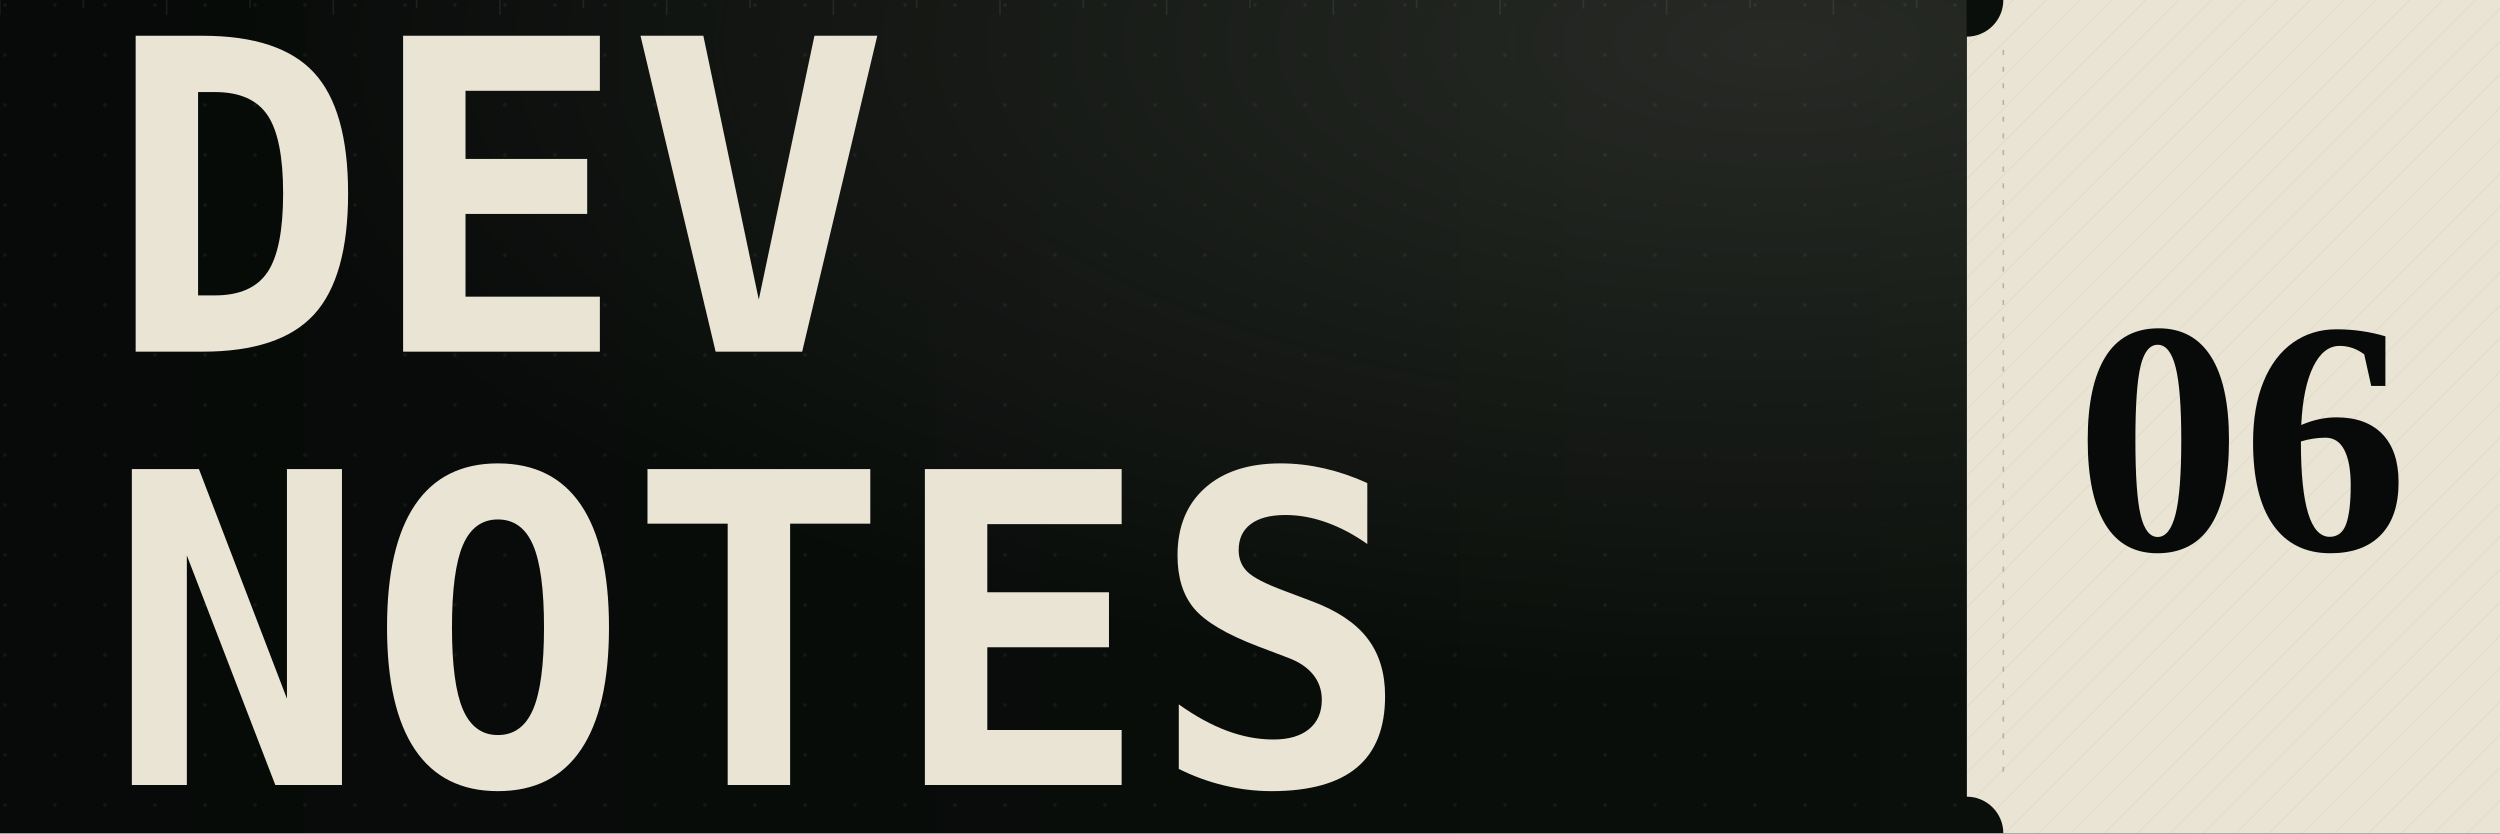
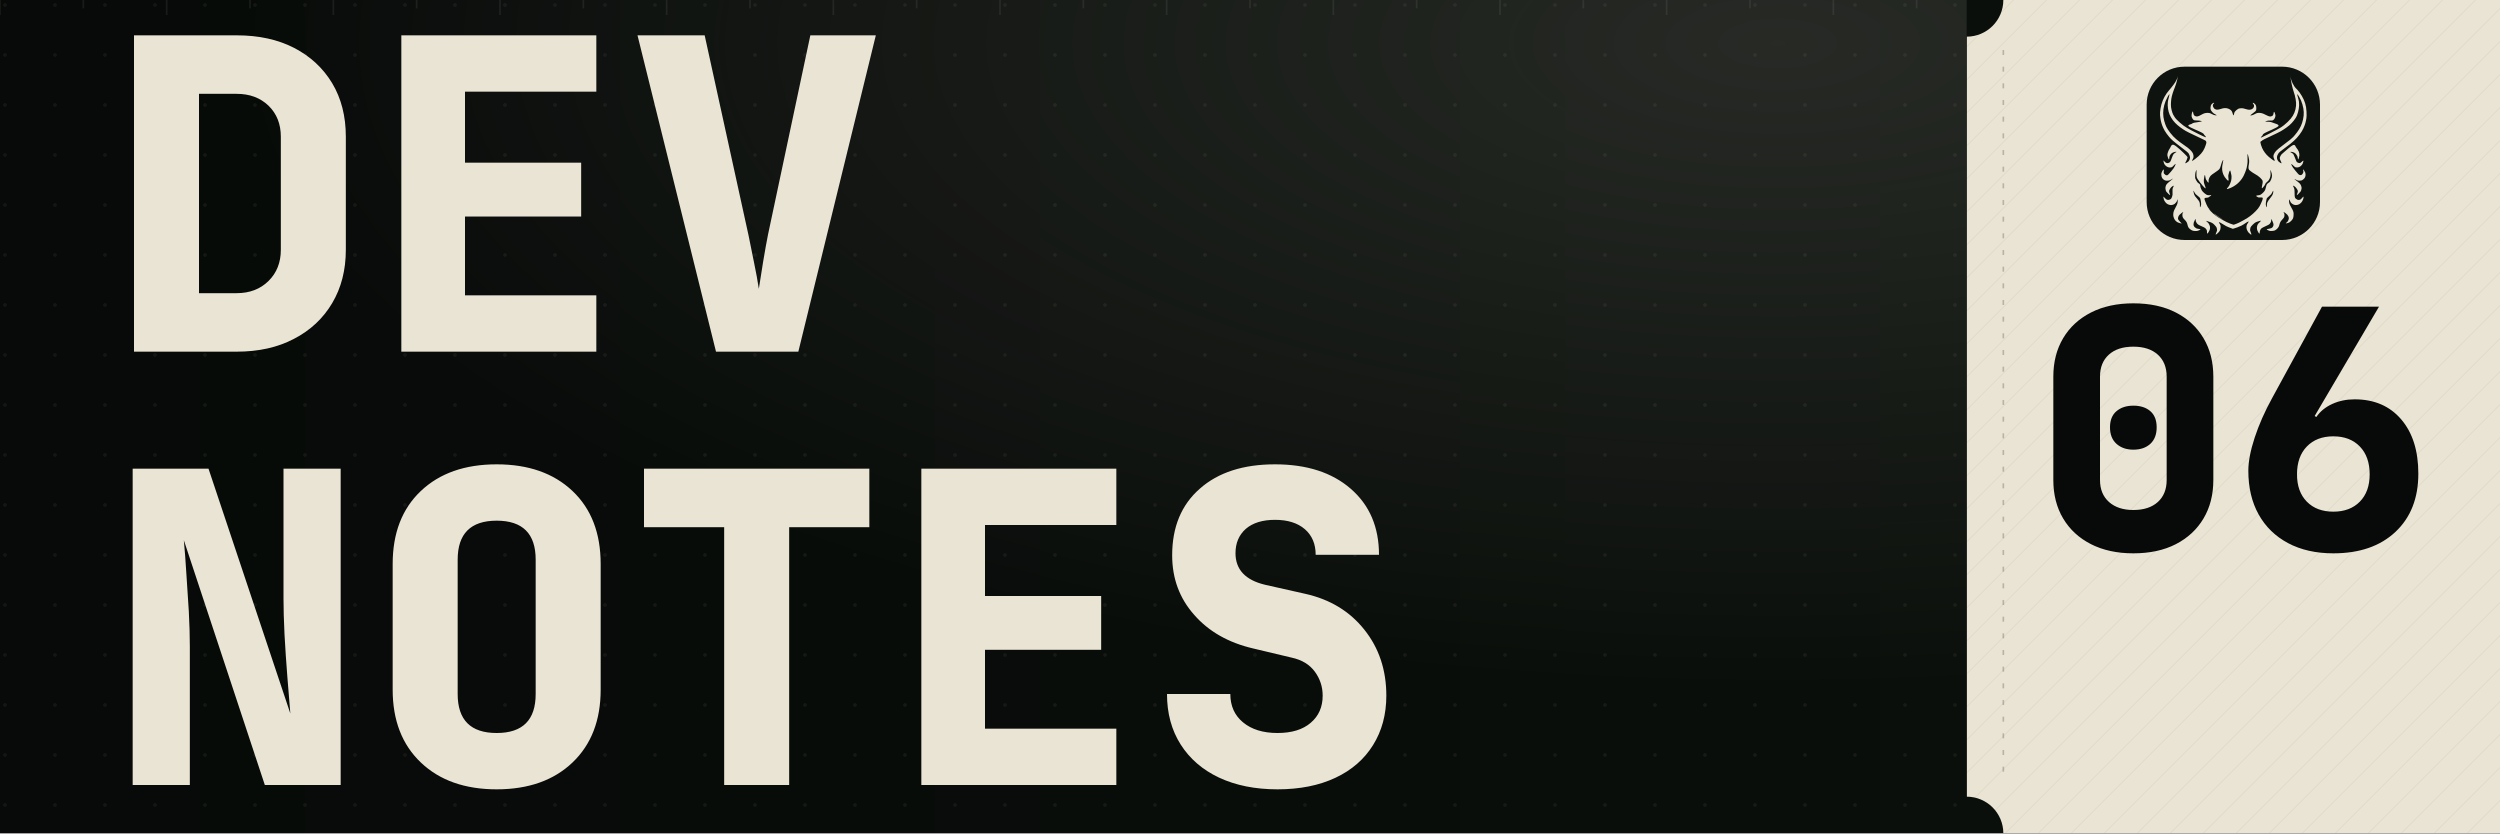
<svg xmlns="http://www.w3.org/2000/svg" viewBox="0 0 1500 500" width="1500" height="500" role="img" aria-label="neCyberWiki comunidad - dev-notes">
  <defs>
    <linearGradient id="bg" x1="0" y1="0" x2="1" y2="0">
      <stop offset="0" stop-color="#070a08" />
      <stop offset="1" stop-color="#0b100c" />
    </linearGradient>
    <radialGradient id="glow" cx=".9" cy=".05" r=".78">
      <stop offset="0" stop-color="#e9e4d4" stop-opacity=".13" />
      <stop offset="1" stop-color="#e9e4d4" stop-opacity="0" />
    </radialGradient>
    <pattern id="dots" width="30" height="30" patternUnits="userSpaceOnUse">
      <circle cx="3" cy="3" r="1.1" fill="#e9e4d4" opacity=".06" />
    </pattern>
    <pattern id="hatch" width="14" height="14" patternUnits="userSpaceOnUse" patternTransform="rotate(45)">
      <line x1="0" y1="0" x2="0" y2="14" stroke="#070a08" stroke-width="1" opacity=".05" />
    </pattern>
    <mask id="stub">
      <rect x="1180" y="0" width="320" height="500" fill="#fff" />
      <circle cx="1180" cy="0" r="22" fill="#000" />
      <circle cx="1180" cy="500" r="22" fill="#000" />
    </mask>
  </defs>
  <rect width="1500" height="500" fill="url(#bg)" />
  <rect width="1180" height="500" fill="url(#dots)" />
  <rect width="1180" height="500" fill="url(#glow)" />
  <path d="M0 0V9 M50 0V5 M100 0V9 M150 0V5 M200 0V9 M250 0V5 M300 0V9 M350 0V5 M400 0V9 M450 0V5 M500 0V9 M550 0V5 M600 0V9 M650 0V5 M700 0V9 M750 0V5 M800 0V9 M850 0V5 M900 0V9 M950 0V5 M1000 0V9 M1050 0V5 M1100 0V9 M1150 0V5" stroke="#e9e4d4" stroke-opacity=".08" stroke-width="1" />
  <g mask="url(#stub)">
    <rect x="1180" y="0" width="320" height="500" fill="#e9e4d4" />
    <rect x="1180" y="0" width="320" height="500" fill="url(#hatch)" />
    <line x1="1202" y1="30" x2="1202" y2="470" stroke="#070a08" stroke-opacity=".22" stroke-width="1" stroke-dasharray="3 7" />
-     <text x="1345" y="330" text-anchor="middle" font-size="200" font-weight="800" fill="#070a08">06</text>
+     <path fill="#070a08" d="M1280.0 332.0Q1265.4 332.0 1254.6 326.5Q1243.8 321.0 1237.9 311.1Q1232.0 301.2 1232.0 288.0V226.0Q1232.0 212.8 1237.9 202.9Q1243.8 193.0 1254.6 187.5Q1265.4 182.0 1280.0 182.0Q1294.8 182.0 1305.5 187.5Q1316.2 193.0 1322.1 202.9Q1328.0 212.8 1328.0 226.0V288.0Q1328.0 301.2 1322.1 311.1Q1316.2 321.0 1305.5 326.5Q1294.8 332.0 1280.0 332.0ZM1280.0 306.0Q1289.4 306.0 1294.7 301.2Q1300.0 296.4 1300.0 288.0V226.0Q1300.0 217.6 1294.7 212.8Q1289.4 208.0 1280.0 208.0Q1270.6 208.0 1265.3 212.8Q1260.0 217.6 1260.0 226.0V288.0Q1260.0 296.4 1265.4 301.2Q1270.8 306.0 1280.0 306.0ZM1280.0 269.8Q1273.8 269.8 1269.9 266.3Q1266.0 262.8 1266.0 256.4Q1266.0 250.0 1269.9 246.7Q1273.8 243.4 1280.0 243.4Q1286.4 243.4 1290.2 246.7Q1294.0 250.0 1294.0 256.4Q1294.0 262.8 1290.2 266.3Q1286.4 269.8 1280.0 269.8ZM1400.0 332.0Q1384.4 332.0 1372.9 325.9Q1361.4 319.8 1355.2 308.7Q1349.0 297.6 1349.0 282.4Q1349.0 274.2 1352.8 262.6Q1356.6 251.0 1363.2 239.0L1393.2 184.0H1427.4L1388.8 249.6L1389.8 250.2Q1393.2 245.2 1399.3 242.4Q1405.4 239.6 1412.8 239.6Q1430.4 239.6 1440.7 251.6Q1451.0 263.6 1451.0 284.2Q1451.0 306.2 1437.3 319.1Q1423.6 332.0 1400.0 332.0ZM1400.0 307.0Q1410.0 307.0 1415.9 301.0Q1421.8 295.0 1421.8 284.6Q1421.8 274.0 1415.9 267.9Q1410.0 261.8 1400.0 261.8Q1390.0 261.8 1384.1 267.9Q1378.2 274.0 1378.2 284.6Q1378.2 295.0 1384.1 301.0Q1390.0 307.0 1400.0 307.0Z" />
+     <g transform="translate(1288.0 40) scale(1.625)">
+       <rect width="64" height="64" rx="14" fill="#0e130f" />
+       <path fill="#e9e4d4" fill-rule="evenodd" d="M 11.45 3.40 C 11.45 5.10, 10.36 7.75, 10.09 8.42 C 9.82 9.10, 9.48 10.15, 9.30 10.89 C 9.12 11.63, 9.05 12.20, 9.00 12.87 C 8.95 13.54, 8.92 14.25, 9.00 14.94 C 9.08 15.63, 9.31 16.46, 9.50 17.02 C 9.69 17.58, 9.88 17.88, 10.14 18.30 C 10.40 18.72, 10.51 18.97, 11.08 19.54 C 11.65 20.11, 12.65 21.07, 13.57 21.74 C 14.49 22.41, 15.26 22.85, 16.59 23.56 C 17.93 24.27, 20.80 25.72, 21.58 25.99 C 22.36 26.26, 21.46 25.45, 21.25 25.17 C 21.04 24.89, 21.24 24.84, 20.29 24.31 C 19.34 23.78, 16.12 22.55, 15.52 22.01 C 14.92 21.47, 16.36 21.31, 16.69 21.09 C 17.02 20.87, 16.92 20.84, 17.52 20.70 C 18.12 20.56, 19.96 20.36, 20.27 20.23 C 20.57 20.10, 19.78 19.98, 19.35 19.91 C 18.92 19.84, 18.05 19.90, 17.67 19.81 C 17.29 19.72, 17.24 19.62, 17.06 19.39 C 16.88 19.16, 16.68 18.79, 16.61 18.45 C 16.54 18.11, 16.59 17.68, 16.66 17.36 C 16.73 17.04, 16.90 16.47, 17.03 16.55 C 17.16 16.63, 17.23 17.55, 17.45 17.86 C 17.66 18.16, 18.00 18.33, 18.32 18.38 C 18.64 18.43, 18.92 18.34, 19.35 18.18 C 19.78 18.02, 20.44 17.57, 20.88 17.39 C 21.32 17.21, 21.57 17.13, 21.97 17.09 C 22.37 17.05, 22.79 17.02, 23.26 17.14 C 23.73 17.26, 24.36 17.70, 24.79 17.83 C 25.22 17.96, 25.87 18.06, 25.82 17.93 C 25.77 17.80, 24.85 17.40, 24.49 17.04 C 24.13 16.68, 23.76 16.24, 23.63 15.78 C 23.50 15.32, 23.60 14.67, 23.72 14.30 C 23.84 13.93, 24.16 13.70, 24.34 13.54 C 24.52 13.38, 24.70 13.35, 24.79 13.34 C 24.88 13.33, 24.95 13.37, 24.91 13.46 C 24.87 13.56, 24.59 13.71, 24.52 13.91 C 24.45 14.11, 24.37 14.37, 24.47 14.65 C 24.57 14.93, 24.82 15.41, 25.13 15.61 C 25.44 15.81, 25.74 15.91, 26.32 15.86 C 26.90 15.81, 27.95 15.37, 28.59 15.31 C 29.23 15.25, 29.71 15.33, 30.17 15.51 C 30.64 15.69, 31.07 15.97, 31.38 16.38 C 31.69 16.79, 31.86 17.93, 32.05 17.98 C 32.24 18.03, 32.24 17.07, 32.52 16.67 C 32.80 16.28, 33.35 15.83, 33.73 15.61 C 34.10 15.39, 34.44 15.39, 34.77 15.36 C 35.10 15.33, 35.27 15.33, 35.71 15.41 C 36.15 15.49, 36.95 15.79, 37.38 15.86 C 37.82 15.93, 38.05 15.90, 38.32 15.86 C 38.59 15.82, 38.78 15.73, 38.97 15.61 C 39.16 15.49, 39.33 15.31, 39.44 15.14 C 39.55 14.97, 39.61 14.77, 39.63 14.60 C 39.65 14.43, 39.65 14.28, 39.58 14.10 C 39.51 13.92, 39.23 13.64, 39.19 13.51 C 39.14 13.38, 39.20 13.31, 39.31 13.34 C 39.42 13.37, 39.68 13.50, 39.86 13.68 C 40.04 13.86, 40.27 14.06, 40.37 14.40 C 40.47 14.74, 40.52 15.38, 40.47 15.73 C 40.42 16.08, 40.44 16.15, 40.08 16.52 C 39.72 16.89, 38.46 17.71, 38.32 17.93 C 38.18 18.15, 38.86 17.96, 39.26 17.83 C 39.66 17.70, 40.29 17.26, 40.74 17.14 C 41.19 17.02, 41.58 17.05, 41.98 17.09 C 42.38 17.13, 42.63 17.20, 43.12 17.39 C 43.60 17.58, 44.44 18.07, 44.89 18.23 C 45.34 18.39, 45.54 18.43, 45.83 18.38 C 46.12 18.33, 46.45 18.20, 46.65 17.91 C 46.85 17.62, 46.88 16.69, 47.02 16.65 C 47.16 16.61, 47.41 17.36, 47.49 17.66 C 47.57 17.96, 47.55 18.18, 47.49 18.45 C 47.43 18.72, 47.32 19.05, 47.14 19.29 C 46.96 19.52, 46.80 19.76, 46.43 19.86 C 46.05 19.96, 45.33 19.84, 44.89 19.91 C 44.45 19.98, 43.72 20.21, 43.78 20.28 C 43.84 20.35, 44.77 20.28, 45.24 20.35 C 45.71 20.42, 46.06 20.43, 46.62 20.70 C 47.18 20.97, 49.12 21.33, 48.62 21.96 C 48.12 22.59, 44.58 23.93, 43.61 24.50 C 42.64 25.07, 42.97 25.11, 42.79 25.37 C 42.61 25.63, 41.61 26.45, 42.52 26.08 C 43.43 25.71, 46.88 23.92, 48.25 23.17 C 49.62 22.42, 49.90 22.25, 50.72 21.59 C 51.54 20.93, 52.53 20.01, 53.17 19.24 C 53.81 18.47, 54.22 17.77, 54.55 16.97 C 54.88 16.17, 55.07 15.28, 55.15 14.45 C 55.23 13.62, 55.15 12.86, 55.00 11.98 C 54.85 11.10, 54.57 10.01, 54.26 9.16 C 53.95 8.31, 53.12 5.10, 53.12 3.40 C 53.12 5.10, 54.49 7.39, 54.97 7.85 C 55.45 8.31, 55.97 8.84, 56.48 9.56 C 56.99 10.28, 57.61 11.28, 58.01 12.18 C 58.41 13.08, 58.68 13.95, 58.85 14.94 C 59.02 15.93, 59.06 17.27, 59.05 18.11 C 59.04 18.95, 58.92 19.38, 58.80 19.98 C 58.68 20.58, 58.56 21.06, 58.31 21.71 C 58.06 22.36, 57.75 23.12, 57.27 23.89 C 56.79 24.66, 56.14 25.54, 55.44 26.31 C 54.74 27.08, 54.07 27.66, 53.05 28.50 C 52.03 29.34, 50.11 30.66, 49.34 31.32 C 48.57 31.98, 48.63 32.10, 48.43 32.43 C 48.23 32.76, 48.17 32.99, 48.13 33.27 C 48.09 33.55, 48.11 33.86, 48.18 34.11 C 48.25 34.36, 48.40 34.61, 48.53 34.80 C 48.66 34.98, 48.74 35.08, 48.95 35.22 C 49.16 35.36, 49.75 35.83, 49.79 35.62 C 49.83 35.41, 49.22 34.43, 49.17 33.96 C 49.12 33.49, 49.28 33.15, 49.51 32.78 C 49.74 32.41, 49.77 32.36, 50.53 31.72 C 51.29 31.08, 53.29 29.24, 54.08 28.95 C 54.87 28.66, 54.94 29.55, 55.29 29.96 C 55.64 30.37, 56.00 30.90, 56.18 31.39 C 56.36 31.88, 56.42 32.40, 56.38 32.88 C 56.34 33.36, 56.06 34.23, 55.94 34.26 C 55.82 34.29, 55.82 33.45, 55.64 33.07 C 55.46 32.70, 55.16 32.27, 54.87 32.01 C 54.58 31.75, 54.21 31.61, 53.89 31.52 C 53.57 31.43, 53.00 31.42, 52.97 31.49 C 52.94 31.55, 53.47 31.73, 53.69 31.91 C 53.91 32.09, 54.05 32.09, 54.31 32.58 C 54.57 33.07, 55.01 34.39, 55.24 34.85 C 55.47 35.31, 55.48 35.25, 55.71 35.37 C 55.95 35.49, 56.30 35.68, 56.65 35.57 C 57.00 35.46, 57.63 34.71, 57.81 34.70 C 57.99 34.69, 57.78 35.25, 57.71 35.50 C 57.64 35.75, 57.54 35.96, 57.37 36.19 C 57.20 36.41, 56.93 36.69, 56.70 36.85 C 56.47 37.01, 56.25 37.09, 56.01 37.15 C 55.77 37.21, 55.49 37.23, 55.27 37.20 C 55.05 37.18, 54.99 37.21, 54.68 37.00 C 54.37 36.79, 53.54 35.91, 53.42 35.94 C 53.30 35.97, 53.55 36.56, 53.96 37.17 C 54.38 37.78, 55.46 39.09, 55.91 39.57 C 56.36 40.05, 56.43 39.96, 56.65 40.02 C 56.87 40.08, 57.05 40.05, 57.24 39.92 C 57.43 39.79, 57.66 39.47, 57.76 39.25 C 57.86 39.03, 57.87 38.81, 57.86 38.61 C 57.85 38.41, 57.70 38.16, 57.71 38.06 C 57.72 37.97, 57.75 37.87, 57.89 38.04 C 58.03 38.21, 58.42 38.74, 58.55 39.10 C 58.68 39.46, 58.69 39.85, 58.65 40.19 C 58.61 40.53, 58.49 40.86, 58.31 41.13 C 58.13 41.40, 57.81 41.64, 57.59 41.79 C 57.37 41.94, 57.29 42.00, 57.00 42.04 C 56.71 42.08, 56.26 42.13, 55.86 42.04 C 55.46 41.95, 54.49 41.34, 54.60 41.52 C 54.71 41.71, 56.10 42.66, 56.53 43.15 C 56.96 43.64, 57.07 44.08, 57.17 44.44 C 57.27 44.80, 57.18 45.04, 57.12 45.33 C 57.05 45.62, 57.05 45.82, 56.78 46.17 C 56.51 46.52, 55.63 47.41, 55.47 47.43 C 55.30 47.45, 55.75 46.59, 55.79 46.27 C 55.83 45.95, 55.84 45.83, 55.69 45.52 C 55.54 45.21, 55.14 44.66, 54.87 44.41 C 54.60 44.15, 54.11 43.84, 54.06 43.99 C 54.01 44.14, 54.44 44.65, 54.55 45.33 C 54.66 46.01, 54.57 47.49, 54.70 48.09 C 54.83 48.69, 55.10 48.72, 55.32 48.91 C 55.54 49.09, 55.75 49.18, 56.01 49.20 C 56.27 49.22, 56.55 49.21, 56.85 49.01 C 57.15 48.81, 57.61 48.13, 57.79 48.02 C 57.97 47.91, 57.92 48.16, 57.91 48.34 C 57.90 48.53, 57.83 48.84, 57.71 49.13 C 57.59 49.42, 57.40 49.79, 57.17 50.07 C 56.94 50.35, 56.61 50.62, 56.31 50.79 C 56.01 50.96, 55.67 51.04, 55.37 51.08 C 55.07 51.12, 54.80 51.10, 54.53 51.03 C 54.26 50.96, 53.97 50.80, 53.74 50.64 C 53.51 50.48, 53.36 50.34, 53.17 50.07 C 52.98 49.80, 52.71 48.94, 52.63 49.03 C 52.55 49.12, 52.51 49.96, 52.72 50.61 C 52.93 51.26, 53.65 52.33, 53.91 52.93 C 54.17 53.53, 54.24 53.70, 54.26 54.22 C 54.28 54.74, 54.23 55.53, 54.01 56.05 C 53.79 56.56, 53.26 57.04, 52.95 57.31 C 52.64 57.59, 52.42 57.61, 52.16 57.70 C 51.90 57.79, 51.39 57.95, 51.39 57.83 C 51.39 57.71, 52.00 57.33, 52.18 56.99 C 52.36 56.65, 52.52 56.19, 52.48 55.80 C 52.44 55.41, 52.25 55.02, 51.93 54.66 C 51.61 54.30, 50.76 53.69, 50.58 53.65 C 50.40 53.61, 50.83 54.09, 50.85 54.42 C 50.87 54.75, 50.94 55.17, 50.70 55.65 C 50.46 56.13, 49.74 56.70, 49.41 57.28 C 49.08 57.87, 48.98 58.69, 48.72 59.16 C 48.46 59.63, 48.14 59.88, 47.86 60.12 C 47.58 60.35, 47.38 60.48, 47.02 60.57 C 46.67 60.66, 46.07 60.69, 45.73 60.67 C 45.39 60.65, 45.22 60.57, 44.99 60.47 C 44.77 60.37, 44.20 60.20, 44.38 60.05 C 44.56 59.90, 45.69 59.79, 46.08 59.58 C 46.47 59.37, 46.64 59.10, 46.75 58.81 C 46.86 58.52, 46.87 58.25, 46.75 57.83 C 46.63 57.41, 46.16 56.40, 46.03 56.27 C 45.90 56.15, 46.04 56.81, 45.96 57.08 C 45.88 57.35, 45.74 57.64, 45.56 57.87 C 45.38 58.10, 45.39 58.16, 44.89 58.44 C 44.39 58.72, 43.08 59.23, 42.57 59.58 C 42.06 59.93, 42.02 60.20, 41.86 60.54 C 41.70 60.88, 41.79 61.64, 41.63 61.65 C 41.47 61.66, 41.07 60.91, 40.92 60.59 C 40.77 60.27, 40.74 60.02, 40.72 59.75 C 40.70 59.48, 40.71 59.24, 40.77 58.96 C 40.84 58.68, 40.88 58.40, 41.11 58.07 C 41.34 57.74, 42.08 57.17, 42.15 56.99 C 42.22 56.81, 41.90 56.90, 41.53 57.01 C 41.16 57.12, 40.44 57.32, 39.95 57.65 C 39.46 57.98, 38.88 58.63, 38.60 58.96 C 38.33 59.29, 38.37 59.34, 38.30 59.60 C 38.23 59.86, 38.14 60.09, 38.20 60.49 C 38.26 60.89, 38.77 61.88, 38.67 62.00 C 38.57 62.12, 37.90 61.57, 37.61 61.23 C 37.32 60.89, 37.04 60.39, 36.92 59.95 C 36.80 59.51, 36.81 59.04, 36.92 58.57 C 37.03 58.10, 37.90 57.14, 37.58 57.16 C 37.26 57.18, 35.91 58.25, 35.01 58.69 C 34.10 59.13, 32.78 59.62, 32.15 59.78 C 31.52 59.94, 31.67 59.78, 31.21 59.63 C 30.75 59.48, 30.12 59.26, 29.38 58.89 C 28.64 58.52, 27.11 57.45, 26.76 57.41 C 26.41 57.37, 27.21 58.21, 27.28 58.67 C 27.35 59.13, 27.30 59.73, 27.18 60.15 C 27.06 60.57, 26.82 60.87, 26.54 61.18 C 26.26 61.49, 25.58 62.09, 25.48 62.00 C 25.38 61.91, 25.87 60.98, 25.95 60.64 C 26.03 60.30, 26.01 60.21, 25.95 59.95 C 25.89 59.69, 25.89 59.43, 25.60 59.06 C 25.32 58.69, 24.79 58.09, 24.24 57.75 C 23.68 57.41, 22.64 57.13, 22.27 57.01 C 21.90 56.89, 21.90 56.88, 22.00 57.03 C 22.10 57.18, 22.66 57.57, 22.89 57.92 C 23.12 58.27, 23.32 58.70, 23.38 59.11 C 23.44 59.52, 23.40 59.97, 23.23 60.39 C 23.06 60.81, 22.54 61.63, 22.37 61.65 C 22.21 61.67, 22.33 60.84, 22.24 60.54 C 22.15 60.24, 22.03 60.05, 21.85 59.85 C 21.67 59.65, 21.65 59.59, 21.18 59.33 C 20.71 59.07, 19.51 58.65, 19.01 58.29 C 18.51 57.93, 18.35 57.52, 18.19 57.18 C 18.03 56.84, 18.20 56.21, 18.07 56.27 C 17.94 56.33, 17.51 57.12, 17.40 57.53 C 17.29 57.95, 17.25 58.40, 17.40 58.76 C 17.55 59.12, 17.92 59.47, 18.32 59.68 C 18.72 59.89, 19.67 59.92, 19.82 60.05 C 19.97 60.18, 19.43 60.37, 19.20 60.47 C 18.97 60.57, 18.78 60.65, 18.46 60.67 C 18.14 60.70, 17.63 60.70, 17.28 60.62 C 16.93 60.54, 16.66 60.45, 16.34 60.22 C 16.02 59.99, 15.65 59.73, 15.38 59.26 C 15.11 58.79, 15.06 57.97, 14.73 57.38 C 14.40 56.80, 13.66 56.24, 13.40 55.75 C 13.14 55.26, 13.19 54.77, 13.20 54.42 C 13.21 54.07, 13.65 53.60, 13.47 53.65 C 13.29 53.70, 12.43 54.38, 12.12 54.71 C 11.81 55.04, 11.69 55.34, 11.62 55.65 C 11.55 55.95, 11.52 56.19, 11.72 56.54 C 11.92 56.89, 12.64 57.55, 12.81 57.78 C 12.98 58.01, 12.98 57.96, 12.73 57.90 C 12.48 57.84, 11.69 57.64, 11.30 57.41 C 10.91 57.18, 10.63 56.88, 10.39 56.54 C 10.16 56.20, 9.98 55.74, 9.89 55.36 C 9.80 54.98, 9.80 54.66, 9.84 54.27 C 9.88 53.88, 9.89 53.64, 10.14 53.03 C 10.39 52.42, 11.11 51.28, 11.32 50.61 C 11.53 49.94, 11.46 49.11, 11.42 48.98 C 11.38 48.85, 11.26 49.54, 11.08 49.82 C 10.90 50.10, 10.62 50.44, 10.36 50.64 C 10.10 50.84, 9.80 50.96, 9.52 51.03 C 9.24 51.10, 8.98 51.13, 8.68 51.08 C 8.38 51.03, 7.98 50.91, 7.69 50.74 C 7.40 50.57, 7.15 50.34, 6.93 50.07 C 6.71 49.80, 6.50 49.45, 6.38 49.13 C 6.26 48.81, 6.20 48.32, 6.19 48.14 C 6.18 47.96, 6.14 47.93, 6.31 48.07 C 6.48 48.21, 6.92 48.77, 7.20 48.96 C 7.48 49.15, 7.74 49.20, 7.99 49.20 C 8.25 49.20, 8.54 49.07, 8.73 48.96 C 8.92 48.85, 9.01 48.82, 9.15 48.54 C 9.29 48.26, 9.48 47.85, 9.55 47.30 C 9.62 46.75, 9.48 45.78, 9.55 45.23 C 9.62 44.68, 10.06 44.12, 9.99 43.99 C 9.92 43.86, 9.39 44.21, 9.13 44.46 C 8.87 44.71, 8.55 45.17, 8.41 45.47 C 8.27 45.77, 8.27 45.94, 8.31 46.27 C 8.35 46.60, 8.80 47.44, 8.63 47.43 C 8.46 47.42, 7.60 46.58, 7.32 46.22 C 7.04 45.86, 7.04 45.59, 6.98 45.28 C 6.92 44.97, 6.88 44.69, 6.98 44.34 C 7.08 43.99, 7.12 43.70, 7.57 43.20 C 8.02 42.70, 9.58 41.56, 9.69 41.37 C 9.80 41.18, 8.72 41.94, 8.24 42.04 C 7.76 42.14, 7.22 42.14, 6.80 41.99 C 6.38 41.84, 5.97 41.51, 5.74 41.13 C 5.51 40.76, 5.39 40.18, 5.40 39.74 C 5.41 39.30, 5.64 38.80, 5.79 38.51 C 5.94 38.22, 6.23 37.89, 6.31 37.99 C 6.39 38.09, 6.26 38.84, 6.29 39.10 C 6.32 39.36, 6.33 39.39, 6.48 39.55 C 6.63 39.71, 6.95 40.02, 7.20 40.07 C 7.45 40.12, 7.53 40.24, 7.99 39.82 C 8.45 39.40, 9.49 38.18, 9.94 37.52 C 10.39 36.87, 10.75 35.98, 10.68 35.89 C 10.61 35.80, 9.81 36.73, 9.52 36.95 C 9.23 37.17, 9.15 37.16, 8.93 37.20 C 8.71 37.24, 8.44 37.25, 8.19 37.20 C 7.94 37.15, 7.68 37.04, 7.45 36.90 C 7.22 36.76, 7.00 36.57, 6.83 36.38 C 6.66 36.19, 6.54 36.00, 6.43 35.74 C 6.32 35.48, 6.21 34.97, 6.19 34.80 C 6.17 34.63, 6.19 34.64, 6.31 34.73 C 6.43 34.82, 6.69 35.17, 6.90 35.32 C 7.11 35.47, 7.33 35.59, 7.55 35.62 C 7.77 35.64, 8.02 35.60, 8.24 35.47 C 8.46 35.34, 8.61 35.31, 8.85 34.85 C 9.09 34.39, 9.43 33.18, 9.69 32.68 C 9.95 32.18, 10.19 32.06, 10.41 31.86 C 10.63 31.66, 11.03 31.55, 11.03 31.49 C 11.03 31.42, 10.70 31.40, 10.41 31.47 C 10.13 31.54, 9.64 31.67, 9.32 31.91 C 9.00 32.15, 8.69 32.53, 8.51 32.93 C 8.33 33.33, 8.37 34.25, 8.24 34.28 C 8.11 34.31, 7.81 33.50, 7.72 33.12 C 7.63 32.74, 7.59 32.47, 7.72 31.99 C 7.85 31.51, 8.12 30.78, 8.51 30.26 C 8.90 29.75, 9.05 28.47, 10.07 28.90 C 11.09 29.33, 13.82 31.98, 14.63 32.83 C 15.44 33.68, 14.99 33.55, 14.93 34.01 C 14.87 34.47, 14.21 35.43, 14.26 35.62 C 14.30 35.81, 14.96 35.33, 15.20 35.17 C 15.43 35.01, 15.54 34.87, 15.67 34.66 C 15.80 34.45, 15.92 34.14, 15.97 33.91 C 16.02 33.68, 16.02 33.52, 15.97 33.27 C 15.92 33.02, 15.87 32.76, 15.67 32.43 C 15.47 32.10, 15.76 32.17, 14.76 31.32 C 13.76 30.47, 10.90 28.42, 9.67 27.32 C 8.44 26.22, 7.96 25.51, 7.37 24.73 C 6.78 23.95, 6.46 23.30, 6.14 22.65 C 5.82 22.00, 5.63 21.45, 5.45 20.82 C 5.27 20.20, 5.13 19.57, 5.05 18.90 C 4.97 18.23, 4.88 17.65, 4.95 16.82 C 5.02 15.99, 5.18 14.86, 5.45 13.91 C 5.72 12.96, 6.11 12.01, 6.58 11.14 C 7.05 10.28, 7.63 9.45, 8.26 8.72 C 8.89 8.00, 11.45 5.10, 11.45 3.40 Z M 8.41 10.15 C 8.55 10.20, 7.91 12.14, 7.82 13.02 C 7.73 13.90, 7.76 14.67, 7.87 15.44 C 7.98 16.21, 8.16 16.93, 8.46 17.66 C 8.76 18.39, 9.20 19.13, 9.69 19.79 C 10.18 20.45, 10.76 21.03, 11.40 21.59 C 12.04 22.15, 12.80 22.70, 13.52 23.17 C 14.24 23.64, 14.52 23.81, 15.70 24.40 C 16.88 24.99, 19.55 26.20, 20.59 26.73 C 21.63 27.26, 21.75 27.22, 21.95 27.59 C 22.15 27.96, 21.99 28.38, 21.80 28.97 C 21.61 29.56, 21.25 30.47, 20.81 31.15 C 20.37 31.83, 19.82 32.44, 19.16 33.05 C 18.50 33.66, 17.15 34.69, 16.83 34.78 C 16.51 34.88, 17.18 33.98, 17.25 33.62 C 17.32 33.26, 17.33 32.98, 17.25 32.63 C 17.17 32.28, 17.09 31.93, 16.76 31.49 C 16.43 31.05, 16.02 30.61, 15.25 29.99 C 14.48 29.37, 13.05 28.47, 12.14 27.76 C 11.23 27.05, 10.51 26.47, 9.79 25.71 C 9.07 24.95, 8.30 23.93, 7.82 23.19 C 7.34 22.45, 7.15 22.04, 6.88 21.27 C 6.61 20.50, 6.31 19.52, 6.19 18.60 C 6.08 17.68, 6.06 16.71, 6.19 15.73 C 6.32 14.75, 6.61 13.65, 6.98 12.72 C 7.35 11.79, 8.27 10.10, 8.41 10.15 Z M 55.59 10.15 C 55.71 10.06, 56.59 11.54, 56.97 12.42 C 57.35 13.30, 57.70 14.49, 57.86 15.44 C 58.02 16.39, 58.04 17.21, 57.96 18.11 C 57.88 19.01, 57.64 20.00, 57.37 20.82 C 57.10 21.64, 56.77 22.32, 56.33 23.05 C 55.89 23.78, 55.29 24.58, 54.75 25.22 C 54.21 25.86, 54.09 26.04, 53.10 26.87 C 52.11 27.70, 49.77 29.37, 48.80 30.18 C 47.83 30.99, 47.62 31.24, 47.29 31.74 C 46.96 32.24, 46.81 32.66, 46.80 33.17 C 46.79 33.68, 47.50 34.76, 47.22 34.78 C 46.94 34.80, 45.68 33.80, 45.09 33.30 C 44.50 32.80, 44.09 32.33, 43.68 31.79 C 43.27 31.25, 42.93 30.69, 42.65 30.06 C 42.37 29.43, 42.03 28.43, 42.00 27.99 C 41.97 27.55, 42.23 27.62, 42.47 27.42 C 42.71 27.22, 42.50 27.27, 43.46 26.78 C 44.42 26.29, 47.07 25.09, 48.25 24.50 C 49.43 23.91, 49.79 23.70, 50.53 23.22 C 51.27 22.74, 52.06 22.20, 52.70 21.64 C 53.34 21.08, 53.89 20.48, 54.35 19.88 C 54.81 19.27, 55.19 18.75, 55.49 18.01 C 55.80 17.27, 56.06 16.28, 56.18 15.44 C 56.30 14.60, 56.33 13.85, 56.23 12.97 C 56.13 12.09, 55.47 10.24, 55.59 10.15 Z M 37.26 32.23 C 37.36 32.19, 37.79 33.91, 37.85 34.80 C 37.91 35.69, 37.47 36.90, 37.61 37.57 C 37.75 38.24, 38.16 38.38, 38.72 38.83 C 39.28 39.28, 40.38 39.81, 40.99 40.26 C 41.60 40.71, 42.09 41.14, 42.40 41.52 C 42.71 41.90, 42.82 42.00, 42.84 42.56 C 42.86 43.12, 42.40 44.65, 42.52 44.86 C 42.64 45.07, 43.30 44.15, 43.54 43.84 C 43.78 43.53, 43.76 43.28, 43.98 43.00 C 44.20 42.72, 44.62 42.46, 44.87 42.16 C 45.12 41.86, 45.31 41.55, 45.46 41.18 C 45.61 40.81, 45.72 40.45, 45.76 39.94 C 45.80 39.43, 45.61 38.20, 45.68 38.14 C 45.75 38.08, 46.11 39.14, 46.20 39.60 C 46.29 40.06, 46.31 40.41, 46.20 40.88 C 46.09 41.35, 45.86 41.98, 45.56 42.41 C 45.26 42.84, 44.67 42.97, 44.38 43.45 C 44.09 43.93, 44.03 44.80, 43.83 45.28 C 43.63 45.76, 43.51 45.97, 43.19 46.31 C 42.87 46.65, 42.38 47.11, 41.93 47.33 C 41.48 47.55, 40.59 47.49, 40.47 47.65 C 40.35 47.81, 40.84 48.13, 41.24 48.27 C 41.64 48.41, 42.69 48.10, 42.84 48.49 C 42.99 48.88, 42.44 49.96, 42.15 50.61 C 41.86 51.26, 41.60 51.77, 41.11 52.39 C 40.62 53.01, 39.89 53.74, 39.21 54.34 C 38.53 54.94, 37.90 55.43, 37.04 55.97 C 36.18 56.51, 34.84 57.22, 34.07 57.60 C 33.30 57.98, 32.81 58.13, 32.44 58.25 C 32.07 58.37, 32.33 58.43, 31.85 58.29 C 31.37 58.15, 30.48 57.84, 29.58 57.41 C 28.68 56.97, 27.32 56.22, 26.47 55.68 C 25.62 55.14, 25.05 54.67, 24.49 54.19 C 23.93 53.71, 23.36 53.05, 23.13 52.79 C 22.90 52.53, 22.72 52.33, 23.11 52.66 C 23.50 52.99, 24.63 54.14, 25.48 54.79 C 26.33 55.44, 28.35 56.66, 28.22 56.54 C 28.09 56.42, 25.53 54.75, 24.69 54.10 C 23.85 53.45, 23.55 53.06, 23.18 52.64 C 22.80 52.22, 22.69 52.05, 22.44 51.60 C 22.19 51.15, 21.87 50.42, 21.70 49.92 C 21.53 49.42, 21.21 48.87, 21.40 48.59 C 21.58 48.32, 22.40 48.47, 22.81 48.27 C 23.22 48.07, 23.83 47.53, 23.87 47.40 C 23.91 47.27, 23.37 47.51, 23.06 47.48 C 22.75 47.45, 22.43 47.47, 22.02 47.23 C 21.61 46.99, 20.96 46.45, 20.61 46.02 C 20.26 45.59, 20.08 45.05, 19.92 44.63 C 19.76 44.21, 19.86 43.82, 19.67 43.50 C 19.48 43.18, 19.04 43.03, 18.78 42.71 C 18.52 42.39, 18.24 41.88, 18.09 41.57 C 17.94 41.26, 17.92 41.22, 17.90 40.83 C 17.88 40.44, 17.90 39.64, 17.99 39.20 C 18.07 38.76, 18.34 38.02, 18.41 38.19 C 18.48 38.35, 18.32 39.63, 18.39 40.19 C 18.46 40.74, 18.43 40.88, 18.83 41.52 C 19.22 42.16, 20.27 43.48, 20.76 44.04 C 21.25 44.60, 21.70 45.06, 21.77 44.86 C 21.84 44.66, 21.26 43.43, 21.16 42.86 C 21.06 42.29, 21.10 41.90, 21.16 41.42 C 21.22 40.94, 21.38 39.96, 21.50 39.99 C 21.62 40.02, 21.68 41.15, 21.90 41.62 C 22.12 42.09, 22.64 42.81, 22.81 42.83 C 22.97 42.85, 22.80 42.08, 22.89 41.72 C 22.98 41.36, 23.12 41.00, 23.33 40.68 C 23.54 40.36, 23.68 40.19, 24.14 39.82 C 24.60 39.45, 25.59 38.86, 26.07 38.48 C 26.55 38.10, 26.76 38.01, 27.03 37.52 C 27.30 37.03, 27.47 36.05, 27.68 35.54 C 27.89 35.03, 28.26 34.22, 28.29 34.48 C 28.32 34.74, 27.91 36.33, 27.87 37.08 C 27.83 37.83, 27.86 38.34, 28.02 38.95 C 28.18 39.56, 28.45 40.21, 28.81 40.73 C 29.17 41.25, 29.95 42.20, 30.17 42.09 C 30.39 41.98, 30.05 40.72, 30.15 40.09 C 30.25 39.47, 30.59 38.42, 30.76 38.34 C 30.93 38.26, 31.09 39.22, 31.18 39.60 C 31.27 39.98, 31.33 40.20, 31.33 40.63 C 31.33 41.06, 31.32 41.62, 31.18 42.16 C 31.04 42.70, 30.75 43.39, 30.49 43.89 C 30.23 44.39, 29.58 44.96, 29.60 45.13 C 29.62 45.30, 30.20 45.07, 30.62 44.91 C 31.05 44.75, 31.66 44.46, 32.15 44.17 C 32.63 43.88, 33.10 43.55, 33.53 43.18 C 33.96 42.80, 34.37 42.39, 34.74 41.92 C 35.12 41.45, 35.45 40.98, 35.78 40.34 C 36.11 39.70, 36.51 38.68, 36.72 38.06 C 36.93 37.44, 36.97 37.13, 37.06 36.63 C 37.15 36.13, 37.23 35.78, 37.26 35.05 C 37.29 34.32, 37.16 32.27, 37.26 32.23 Z M 17.30 45.82 C 17.41 45.89, 17.73 46.66, 18.09 47.06 C 18.45 47.46, 19.18 47.91, 19.48 48.24 C 19.78 48.57, 19.76 48.61, 19.87 49.03 C 19.98 49.45, 20.15 50.29, 20.12 50.76 C 20.09 51.23, 19.81 52.01, 19.70 51.87 C 19.59 51.73, 19.79 50.60, 19.48 49.92 C 19.17 49.24, 18.20 48.34, 17.85 47.80 C 17.50 47.26, 17.49 46.99, 17.40 46.66 C 17.31 46.33, 17.19 45.75, 17.30 45.82 Z M 46.70 45.82 C 46.78 45.86, 46.81 46.64, 46.45 47.35 C 46.09 48.06, 44.91 49.32, 44.57 50.07 C 44.23 50.82, 44.50 51.75, 44.40 51.87 C 44.30 51.99, 44.01 51.28, 43.98 50.81 C 43.95 50.34, 44.13 49.48, 44.23 49.08 C 44.33 48.68, 44.28 48.72, 44.57 48.39 C 44.86 48.06, 45.61 47.53, 45.96 47.10 C 46.31 46.67, 46.62 45.78, 46.70 45.82 Z" />
+     </g>
  </g>
-   <g font-family="'JetBrains Mono','DejaVu Sans Mono',monospace">
-     <text x="64" y="211.0" font-size="260" font-weight="800" fill="#e9e4d4">DEV</text>
-     <text x="64" y="471.0" font-size="260" font-weight="800" fill="#e9e4d4">NOTES</text>
+   <g>
+     <path fill="#e9e4d4" d="M80.4 211.0V21.2H142.0Q161.8 21.2 176.4 28.7Q191.1 36.3 199.3 49.9Q207.5 63.6 207.5 82.0V149.9Q207.5 168.1 199.3 181.9Q191.1 195.7 176.4 203.3Q161.8 211.0 142.0 211.0ZM119.4 175.9H142.0Q153.7 175.9 161.1 168.6Q168.5 161.3 168.5 149.9V82.0Q168.5 70.6 161.1 63.4Q153.7 56.3 142.0 56.3H119.4ZM240.8 211.0V21.2H357.8V55.0H279.0V97.6H348.7V129.9H279.0V177.2H357.8V211.0ZM429.6 211.0 382.5 21.2H422.8L449.1 141.1Q450.4 147.3 452.3 156.9Q454.3 166.5 455.3 173.3Q456.3 166.5 457.9 156.9Q459.5 147.3 460.8 140.8L486.2 21.2H525.5L479.0 211.0Z" />
+     <path fill="#e9e4d4" d="M79.6 471.0V281.2H125.1L174.2 428.1Q173.5 418.5 172.4 405.9Q171.4 393.3 170.7 380.6Q170.1 368.0 170.1 359.2V281.2H204.4V471.0H158.9L110.3 324.1Q111.1 332.4 111.8 343.9Q112.6 355.3 113.3 367.0Q113.9 378.7 113.9 387.8V471.0ZM298.0 473.6Q269.4 473.6 252.5 457.5Q235.6 441.4 235.6 413.8V338.4Q235.6 310.6 252.5 294.6Q269.4 278.6 298.0 278.6Q326.6 278.6 343.5 294.6Q360.4 310.6 360.4 338.4V413.8Q360.4 441.4 343.5 457.5Q326.6 473.6 298.0 473.6ZM298.0 439.8Q321.4 439.8 321.4 416.4V335.8Q321.4 312.4 298.0 312.4Q274.6 312.4 274.6 335.8V416.4Q274.6 439.8 298.0 439.8ZM434.5 471.0V316.3H386.4V281.2H521.6V316.3H473.5V471.0ZM552.8 471.0V281.2H669.8V315.0H591.0V357.6H660.7V389.9H591.0V437.2H669.8V471.0ZM766.5 473.6Q746.5 473.6 731.5 466.6Q716.6 459.6 708.4 446.7Q700.2 433.8 700.2 416.4H738.2Q738.2 427.1 745.8 433.4Q753.5 439.8 766.5 439.8Q779.3 439.8 786.4 433.7Q793.6 427.6 793.6 417.4Q793.6 409.4 788.9 403.0Q784.2 396.6 775.1 394.6L752.0 389.1Q729.6 383.9 716.5 368.9Q703.3 354.0 703.3 333.2Q703.3 307.7 719.9 293.2Q736.4 278.6 765.0 278.6Q793.6 278.6 810.5 293.3Q827.4 308.0 827.4 332.9H789.4Q789.4 323.1 782.9 317.5Q776.4 311.9 765.0 311.9Q753.8 311.9 747.5 317.3Q741.3 322.8 741.3 331.9Q741.3 346.7 759.2 350.9L783.2 356.3Q805.5 361.3 818.6 377.8Q831.8 394.3 831.8 417.4Q831.8 434.3 823.8 447.1Q815.9 459.8 801.2 466.7Q786.5 473.6 766.5 473.6Z" />
  </g>
</svg>
